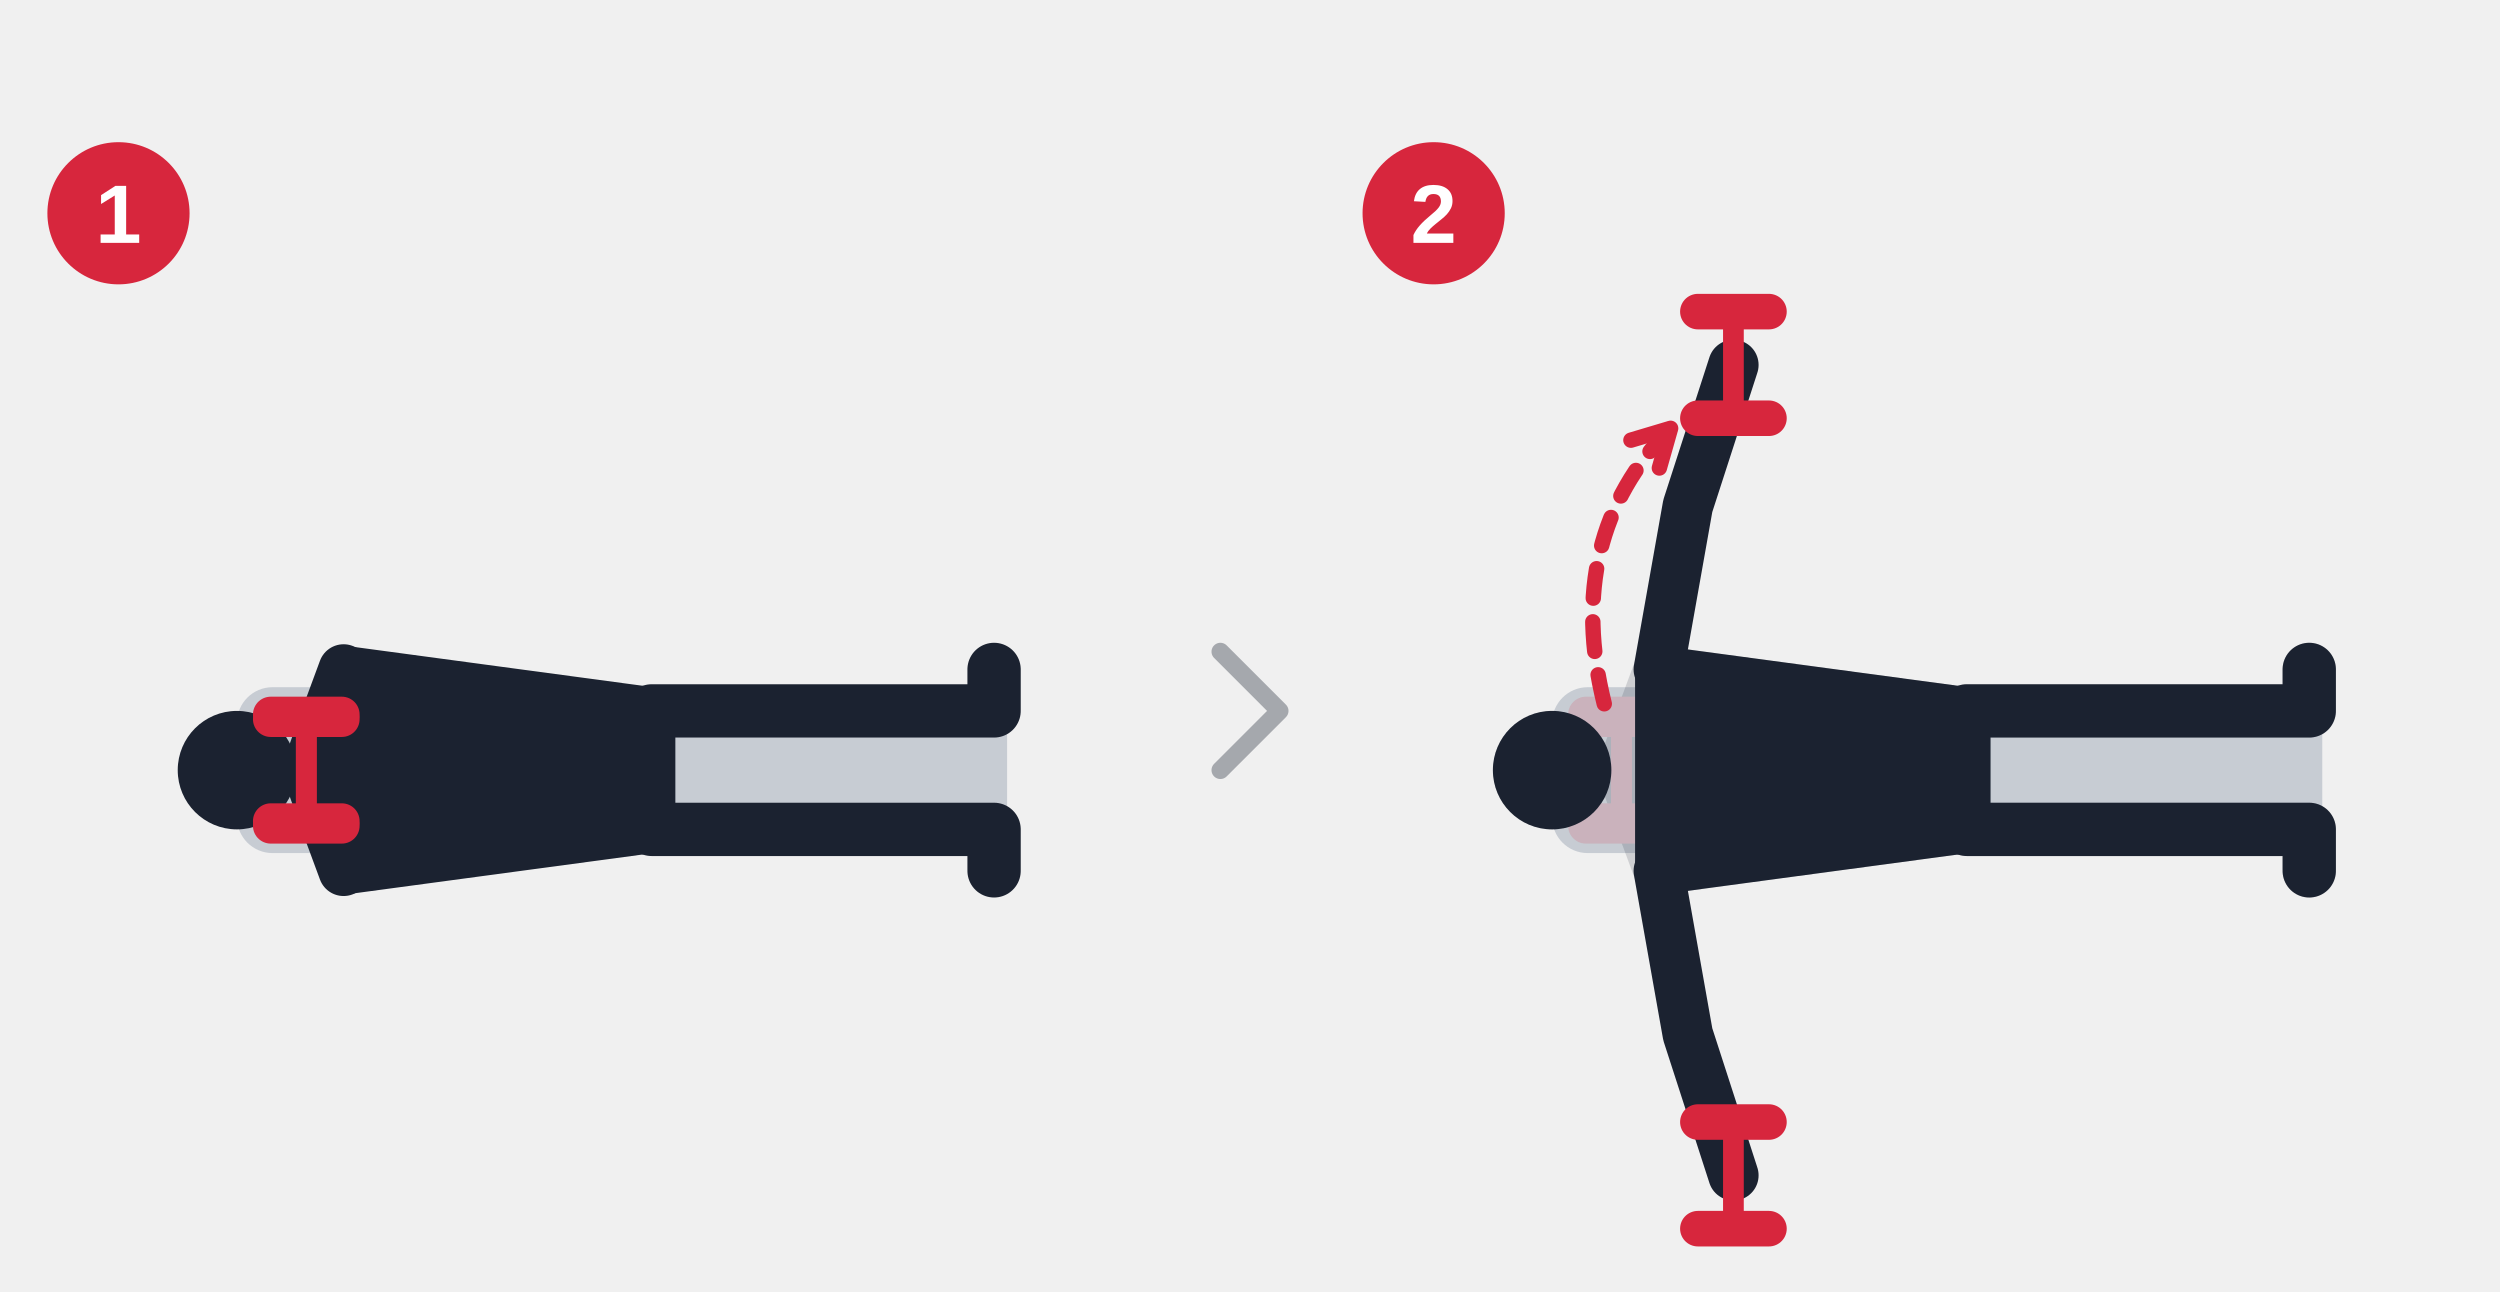
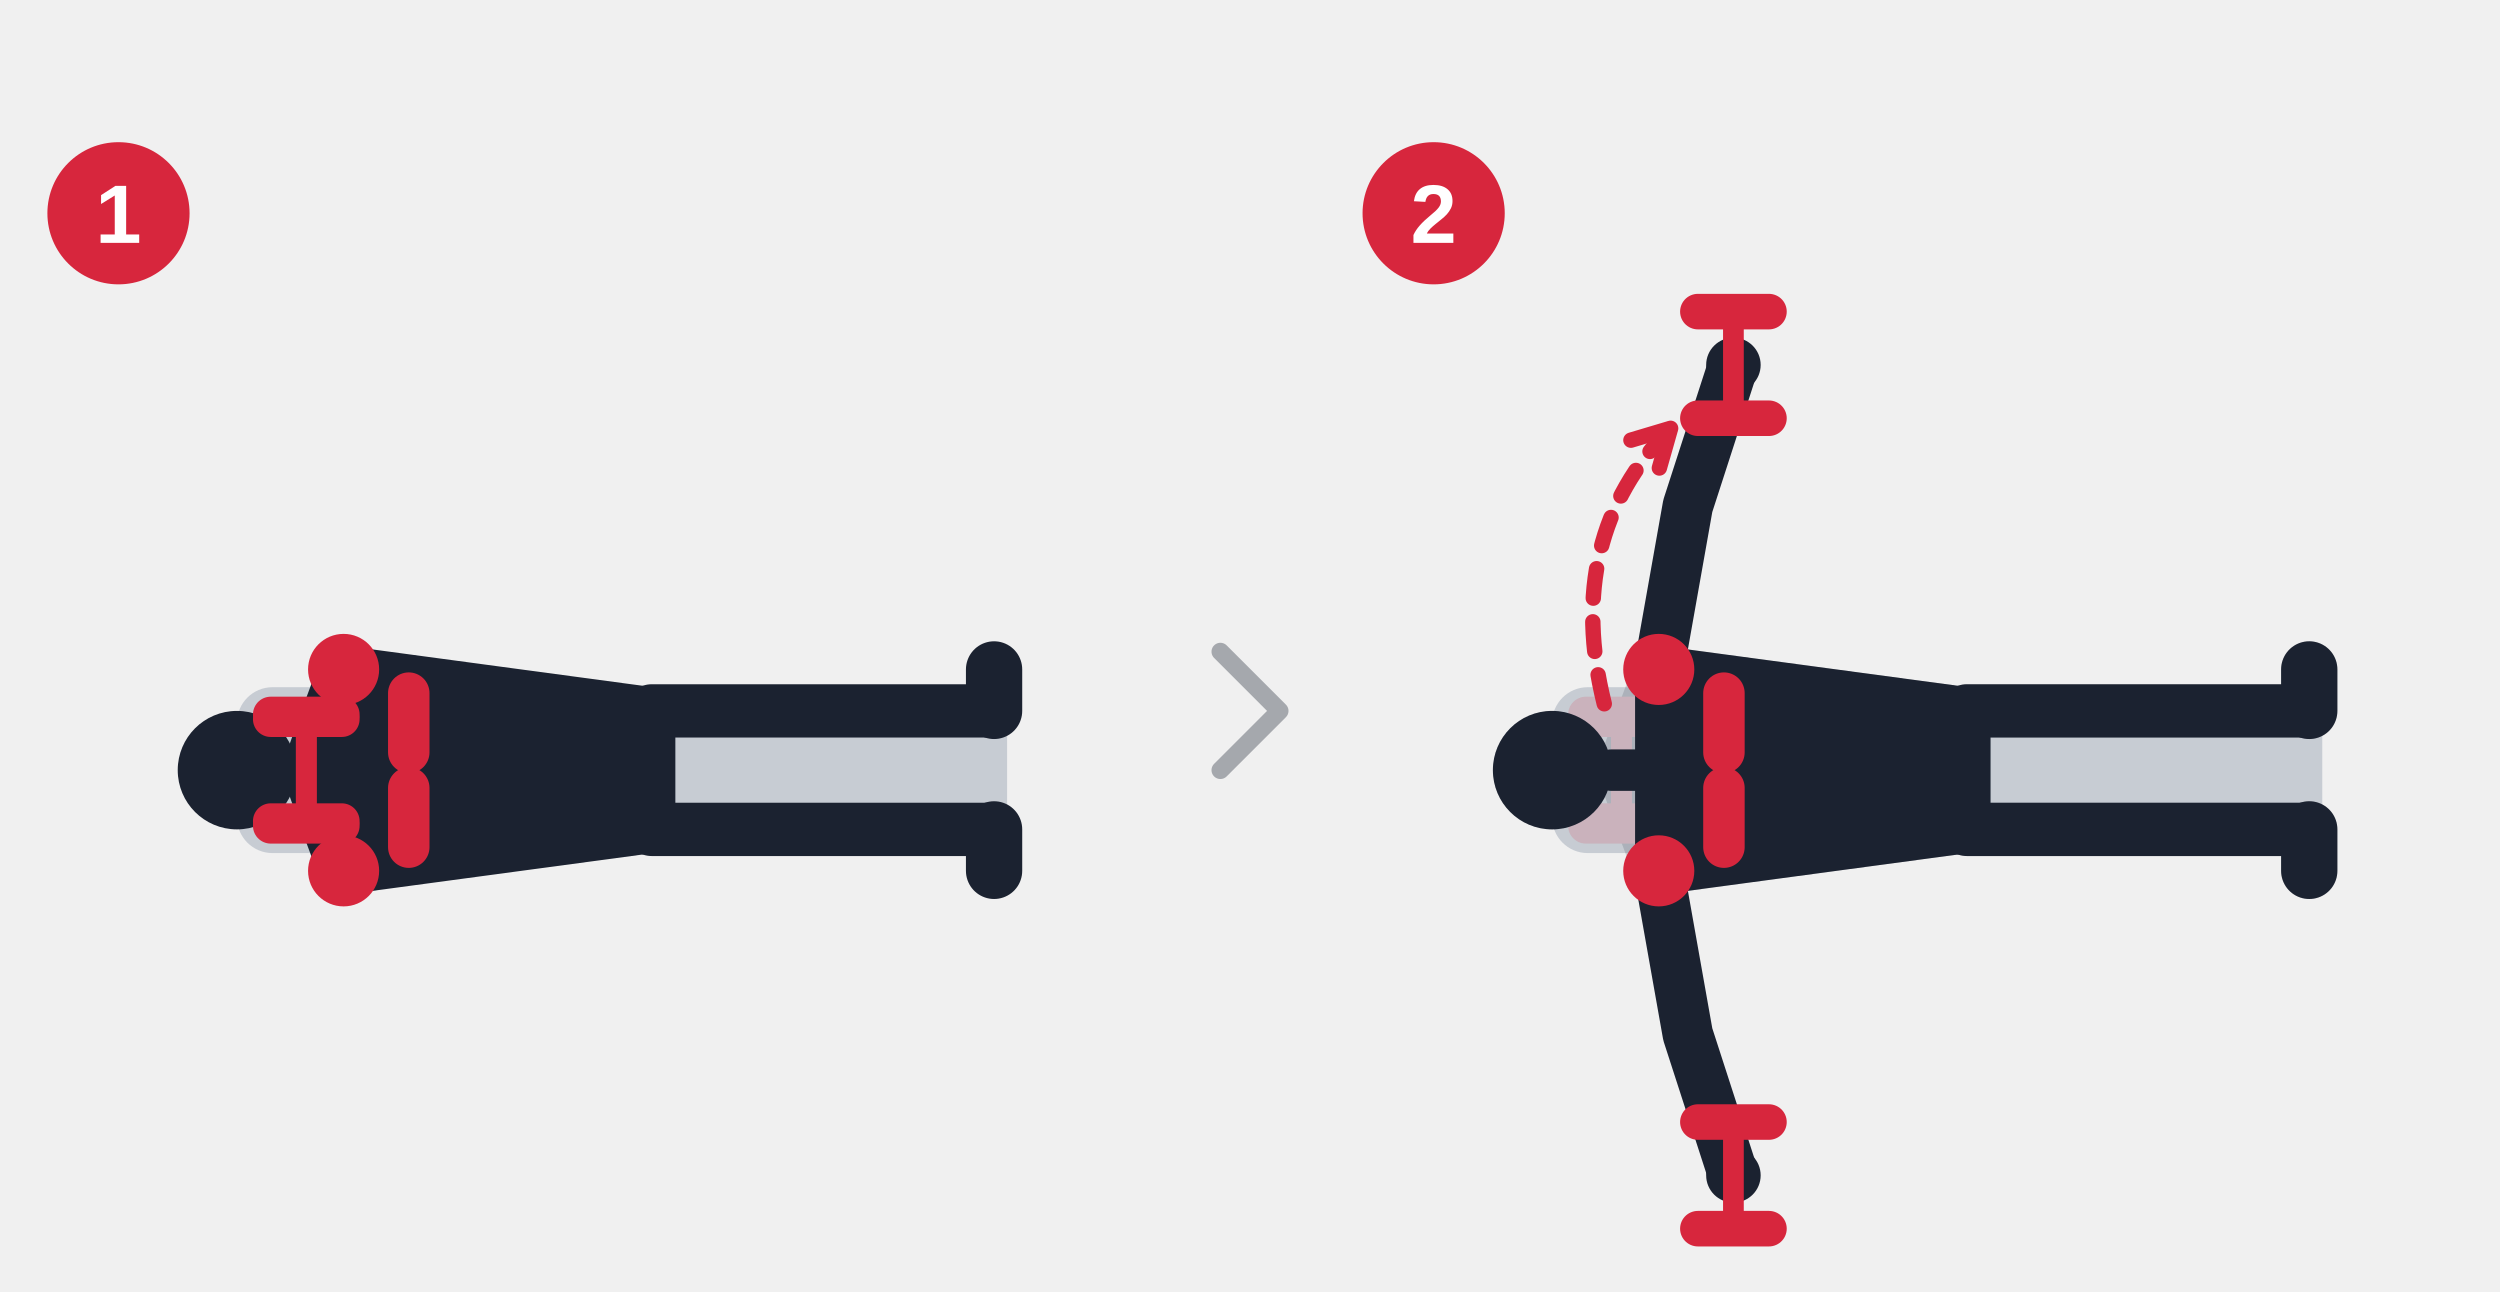
<svg xmlns="http://www.w3.org/2000/svg" viewBox="0 -18 422 218" role="img">
  <g>
    <rect x="40" y="98" width="130" height="28" rx="6" fill="#C7CCD3" />
    <g transform="rotate(-90 100 112)">
-       <polyline points="90.0,122.0 90.0,160.0 90.0,179.8 83.0,179.8" fill="none" stroke="#1B2230" stroke-width="9" stroke-linecap="round" stroke-linejoin="round" />
-       <polyline points="110.0,122.0 110.0,160.0 110.0,179.8 117.0,179.8" fill="none" stroke="#1B2230" stroke-width="9" stroke-linecap="round" stroke-linejoin="round" />
+       <polyline points="90.0,122.0 90.0,160.0 90.0,179.8" fill="none" stroke="#1B2230" stroke-width="9" stroke-linecap="round" stroke-linejoin="round" />
+       <line x1="90.0" y1="179.8" x2="83.0" y2="179.8" stroke="#1B2230" stroke-width="9.5" stroke-linecap="round" />
+       <polyline points="110.0,122.0 110.0,160.0 110.0,179.8" fill="none" stroke="#1B2230" stroke-width="9" stroke-linecap="round" stroke-linejoin="round" />
+       <line x1="110.0" y1="179.8" x2="117.0" y2="179.8" stroke="#1B2230" stroke-width="9.5" stroke-linecap="round" />
      <path d="M90.0,122.0 L110.0,122.0 L117.0,70.0 L83.0,70.0 Z" fill="#1B2230" stroke="#1B2230" stroke-width="8" stroke-linejoin="round" />
+       <line x1="100.0" y1="69.0" x2="100.0" y2="62.0" stroke="#1B2230" stroke-width="7" stroke-linecap="round" />
      <circle cx="100.0" cy="52.0" r="10" fill="#1B2230" />
+       <line x1="103.0" y1="81.0" x2="113.0" y2="81.0" stroke="#D7263D" stroke-width="7" stroke-linecap="round" />
+       <line x1="97.0" y1="81.0" x2="87.0" y2="81.0" stroke="#D7263D" stroke-width="7" stroke-linecap="round" />
      <polyline points="83.0,70.0 92.2,66.6 100.4,63.7" fill="none" stroke="#1B2230" stroke-width="8.5" stroke-linecap="round" stroke-linejoin="round" />
+       <circle cx="100.4" cy="63.7" r="4.6" fill="#1B2230" />
+       <circle cx="83.0" cy="70.0" r="6" fill="#D7263D" />
      <polyline points="117.0,70.0 107.8,66.6 99.6,63.7" fill="none" stroke="#1B2230" stroke-width="8.5" stroke-linecap="round" stroke-linejoin="round" />
+       <circle cx="99.6" cy="63.7" r="4.6" fill="#1B2230" />
+       <circle cx="117.0" cy="70.0" r="6" fill="#D7263D" />
      <line x1="91.4" y1="63.7" x2="109.4" y2="63.7" stroke="#D7263D" stroke-width="3.5" stroke-linecap="round" />
      <line x1="91.4" y1="57.7" x2="91.4" y2="69.7" stroke="#D7263D" stroke-width="6" stroke-linecap="round" />
      <line x1="109.4" y1="57.7" x2="109.4" y2="69.7" stroke="#D7263D" stroke-width="6" stroke-linecap="round" />
      <line x1="90.6" y1="63.7" x2="108.6" y2="63.7" stroke="#D7263D" stroke-width="3.5" stroke-linecap="round" />
      <line x1="90.6" y1="57.7" x2="90.6" y2="69.7" stroke="#D7263D" stroke-width="6" stroke-linecap="round" />
      <line x1="108.6" y1="57.7" x2="108.6" y2="69.7" stroke="#D7263D" stroke-width="6" stroke-linecap="round" />
    </g>
    <circle cx="20" cy="18" r="12" fill="#D7263D" />
    <text x="20" y="23" text-anchor="middle" font-family="Arial,sans-serif" font-weight="700" font-size="14" fill="#fff">1</text>
  </g>
  <path d="M206,92 L216,102 L206,112" fill="none" stroke="#1B2230" stroke-width="3" stroke-linecap="round" stroke-linejoin="round" opacity=".35" />
  <g transform="translate(222 0)">
    <rect x="40" y="98" width="130" height="28" rx="6" fill="#C7CCD3" />
-     <g opacity=".16">
-       <g transform="rotate(-90 100 112)">
-         <polyline points="90.0,122.0 90.0,160.0 90.0,179.8 83.0,179.8" fill="none" stroke="#1B2230" stroke-width="9" stroke-linecap="round" stroke-linejoin="round" />
-         <polyline points="110.0,122.0 110.0,160.0 110.0,179.8 117.0,179.8" fill="none" stroke="#1B2230" stroke-width="9" stroke-linecap="round" stroke-linejoin="round" />
+     <g transform="rotate(-90 100 112)">
+       <g opacity=".16">
+         <polyline points="90.0,122.0 90.0,160.0 90.0,179.8" fill="none" stroke="#1B2230" stroke-width="9" stroke-linecap="round" stroke-linejoin="round" />
+         <line x1="90.0" y1="179.8" x2="83.0" y2="179.8" stroke="#1B2230" stroke-width="9.5" stroke-linecap="round" />
+         <polyline points="110.0,122.0 110.0,160.0 110.0,179.8" fill="none" stroke="#1B2230" stroke-width="9" stroke-linecap="round" stroke-linejoin="round" />
+         <line x1="110.0" y1="179.8" x2="117.0" y2="179.8" stroke="#1B2230" stroke-width="9.5" stroke-linecap="round" />
        <path d="M90.0,122.0 L110.0,122.0 L117.0,70.0 L83.0,70.0 Z" fill="#1B2230" stroke="#1B2230" stroke-width="8" stroke-linejoin="round" />
+         <line x1="100.0" y1="69.0" x2="100.0" y2="62.0" stroke="#1B2230" stroke-width="7" stroke-linecap="round" />
        <circle cx="100.0" cy="52.0" r="10" fill="#1B2230" />
        <polyline points="83.0,70.0 92.2,66.6 100.4,63.7" fill="none" stroke="#1B2230" stroke-width="8.5" stroke-linecap="round" stroke-linejoin="round" />
+         <circle cx="100.4" cy="63.7" r="4.6" fill="#1B2230" />
        <polyline points="117.0,70.0 107.8,66.6 99.6,63.7" fill="none" stroke="#1B2230" stroke-width="8.5" stroke-linecap="round" stroke-linejoin="round" />
+         <circle cx="99.6" cy="63.7" r="4.6" fill="#1B2230" />
        <line x1="91.4" y1="63.7" x2="109.4" y2="63.7" stroke="#D7263D" stroke-width="3.5" stroke-linecap="round" />
        <line x1="91.4" y1="57.7" x2="91.4" y2="69.7" stroke="#D7263D" stroke-width="6" stroke-linecap="round" />
        <line x1="109.4" y1="57.7" x2="109.4" y2="69.7" stroke="#D7263D" stroke-width="6" stroke-linecap="round" />
        <line x1="90.6" y1="63.7" x2="108.6" y2="63.7" stroke="#D7263D" stroke-width="3.5" stroke-linecap="round" />
        <line x1="90.6" y1="57.7" x2="90.6" y2="69.7" stroke="#D7263D" stroke-width="6" stroke-linecap="round" />
        <line x1="108.6" y1="57.7" x2="108.6" y2="69.7" stroke="#D7263D" stroke-width="6" stroke-linecap="round" />
      </g>
    </g>
    <g transform="rotate(-90 100 112)">
-       <polyline points="90.0,122.0 90.0,160.0 90.0,179.8 83.0,179.8" fill="none" stroke="#1B2230" stroke-width="9" stroke-linecap="round" stroke-linejoin="round" />
-       <polyline points="110.0,122.0 110.0,160.0 110.0,179.8 117.0,179.8" fill="none" stroke="#1B2230" stroke-width="9" stroke-linecap="round" stroke-linejoin="round" />
+       <polyline points="90.0,122.0 90.0,160.0 90.0,179.8" fill="none" stroke="#1B2230" stroke-width="9" stroke-linecap="round" stroke-linejoin="round" />
+       <line x1="90.0" y1="179.8" x2="83.0" y2="179.8" stroke="#1B2230" stroke-width="9.5" stroke-linecap="round" />
+       <polyline points="110.0,122.0 110.0,160.0 110.0,179.8" fill="none" stroke="#1B2230" stroke-width="9" stroke-linecap="round" stroke-linejoin="round" />
+       <line x1="110.0" y1="179.8" x2="117.0" y2="179.8" stroke="#1B2230" stroke-width="9.5" stroke-linecap="round" />
      <path d="M90.0,122.0 L110.0,122.0 L117.0,70.0 L83.0,70.0 Z" fill="#1B2230" stroke="#1B2230" stroke-width="8" stroke-linejoin="round" />
+       <line x1="100.0" y1="69.0" x2="100.0" y2="62.0" stroke="#1B2230" stroke-width="7" stroke-linecap="round" />
      <circle cx="100.0" cy="52.0" r="10" fill="#1B2230" />
+       <line x1="103.0" y1="81.0" x2="113.0" y2="81.0" stroke="#D7263D" stroke-width="7" stroke-linecap="round" />
+       <line x1="97.0" y1="81.0" x2="87.0" y2="81.0" stroke="#D7263D" stroke-width="7" stroke-linecap="round" />
      <polyline points="83.0,70.0 55.4,74.9 31.6,82.6" fill="none" stroke="#1B2230" stroke-width="8.5" stroke-linecap="round" stroke-linejoin="round" />
+       <circle cx="31.6" cy="82.6" r="4.6" fill="#1B2230" />
+       <circle cx="83.0" cy="70.0" r="6" fill="#D7263D" />
      <polyline points="117.0,70.0 144.6,74.9 168.4,82.6" fill="none" stroke="#1B2230" stroke-width="8.5" stroke-linecap="round" stroke-linejoin="round" />
+       <circle cx="168.4" cy="82.6" r="4.6" fill="#1B2230" />
+       <circle cx="117.0" cy="70.0" r="6" fill="#D7263D" />
      <line x1="22.6" y1="82.6" x2="40.6" y2="82.6" stroke="#D7263D" stroke-width="3.5" stroke-linecap="round" />
      <line x1="22.6" y1="76.6" x2="22.6" y2="88.6" stroke="#D7263D" stroke-width="6" stroke-linecap="round" />
      <line x1="40.6" y1="76.6" x2="40.6" y2="88.6" stroke="#D7263D" stroke-width="6" stroke-linecap="round" />
      <line x1="159.4" y1="82.6" x2="177.4" y2="82.6" stroke="#D7263D" stroke-width="3.5" stroke-linecap="round" />
      <line x1="159.4" y1="76.6" x2="159.4" y2="88.6" stroke="#D7263D" stroke-width="6" stroke-linecap="round" />
      <line x1="177.4" y1="76.6" x2="177.4" y2="88.6" stroke="#D7263D" stroke-width="6" stroke-linecap="round" />
    </g>
    <path d="M48.8,100.8 Q41.8,72.7 60.0,54.3" fill="none" stroke="#D7263D" stroke-width="2.6" stroke-dasharray="5 4" stroke-linecap="round" />
    <path d="M58.1,61.0 L60.0,54.3 L53.3,56.3" fill="none" stroke="#D7263D" stroke-width="2.6" stroke-linecap="round" stroke-linejoin="round" />
    <circle cx="20" cy="18" r="12" fill="#D7263D" />
    <text x="20" y="23" text-anchor="middle" font-family="Arial,sans-serif" font-weight="700" font-size="14" fill="#fff">2</text>
  </g>
</svg>
